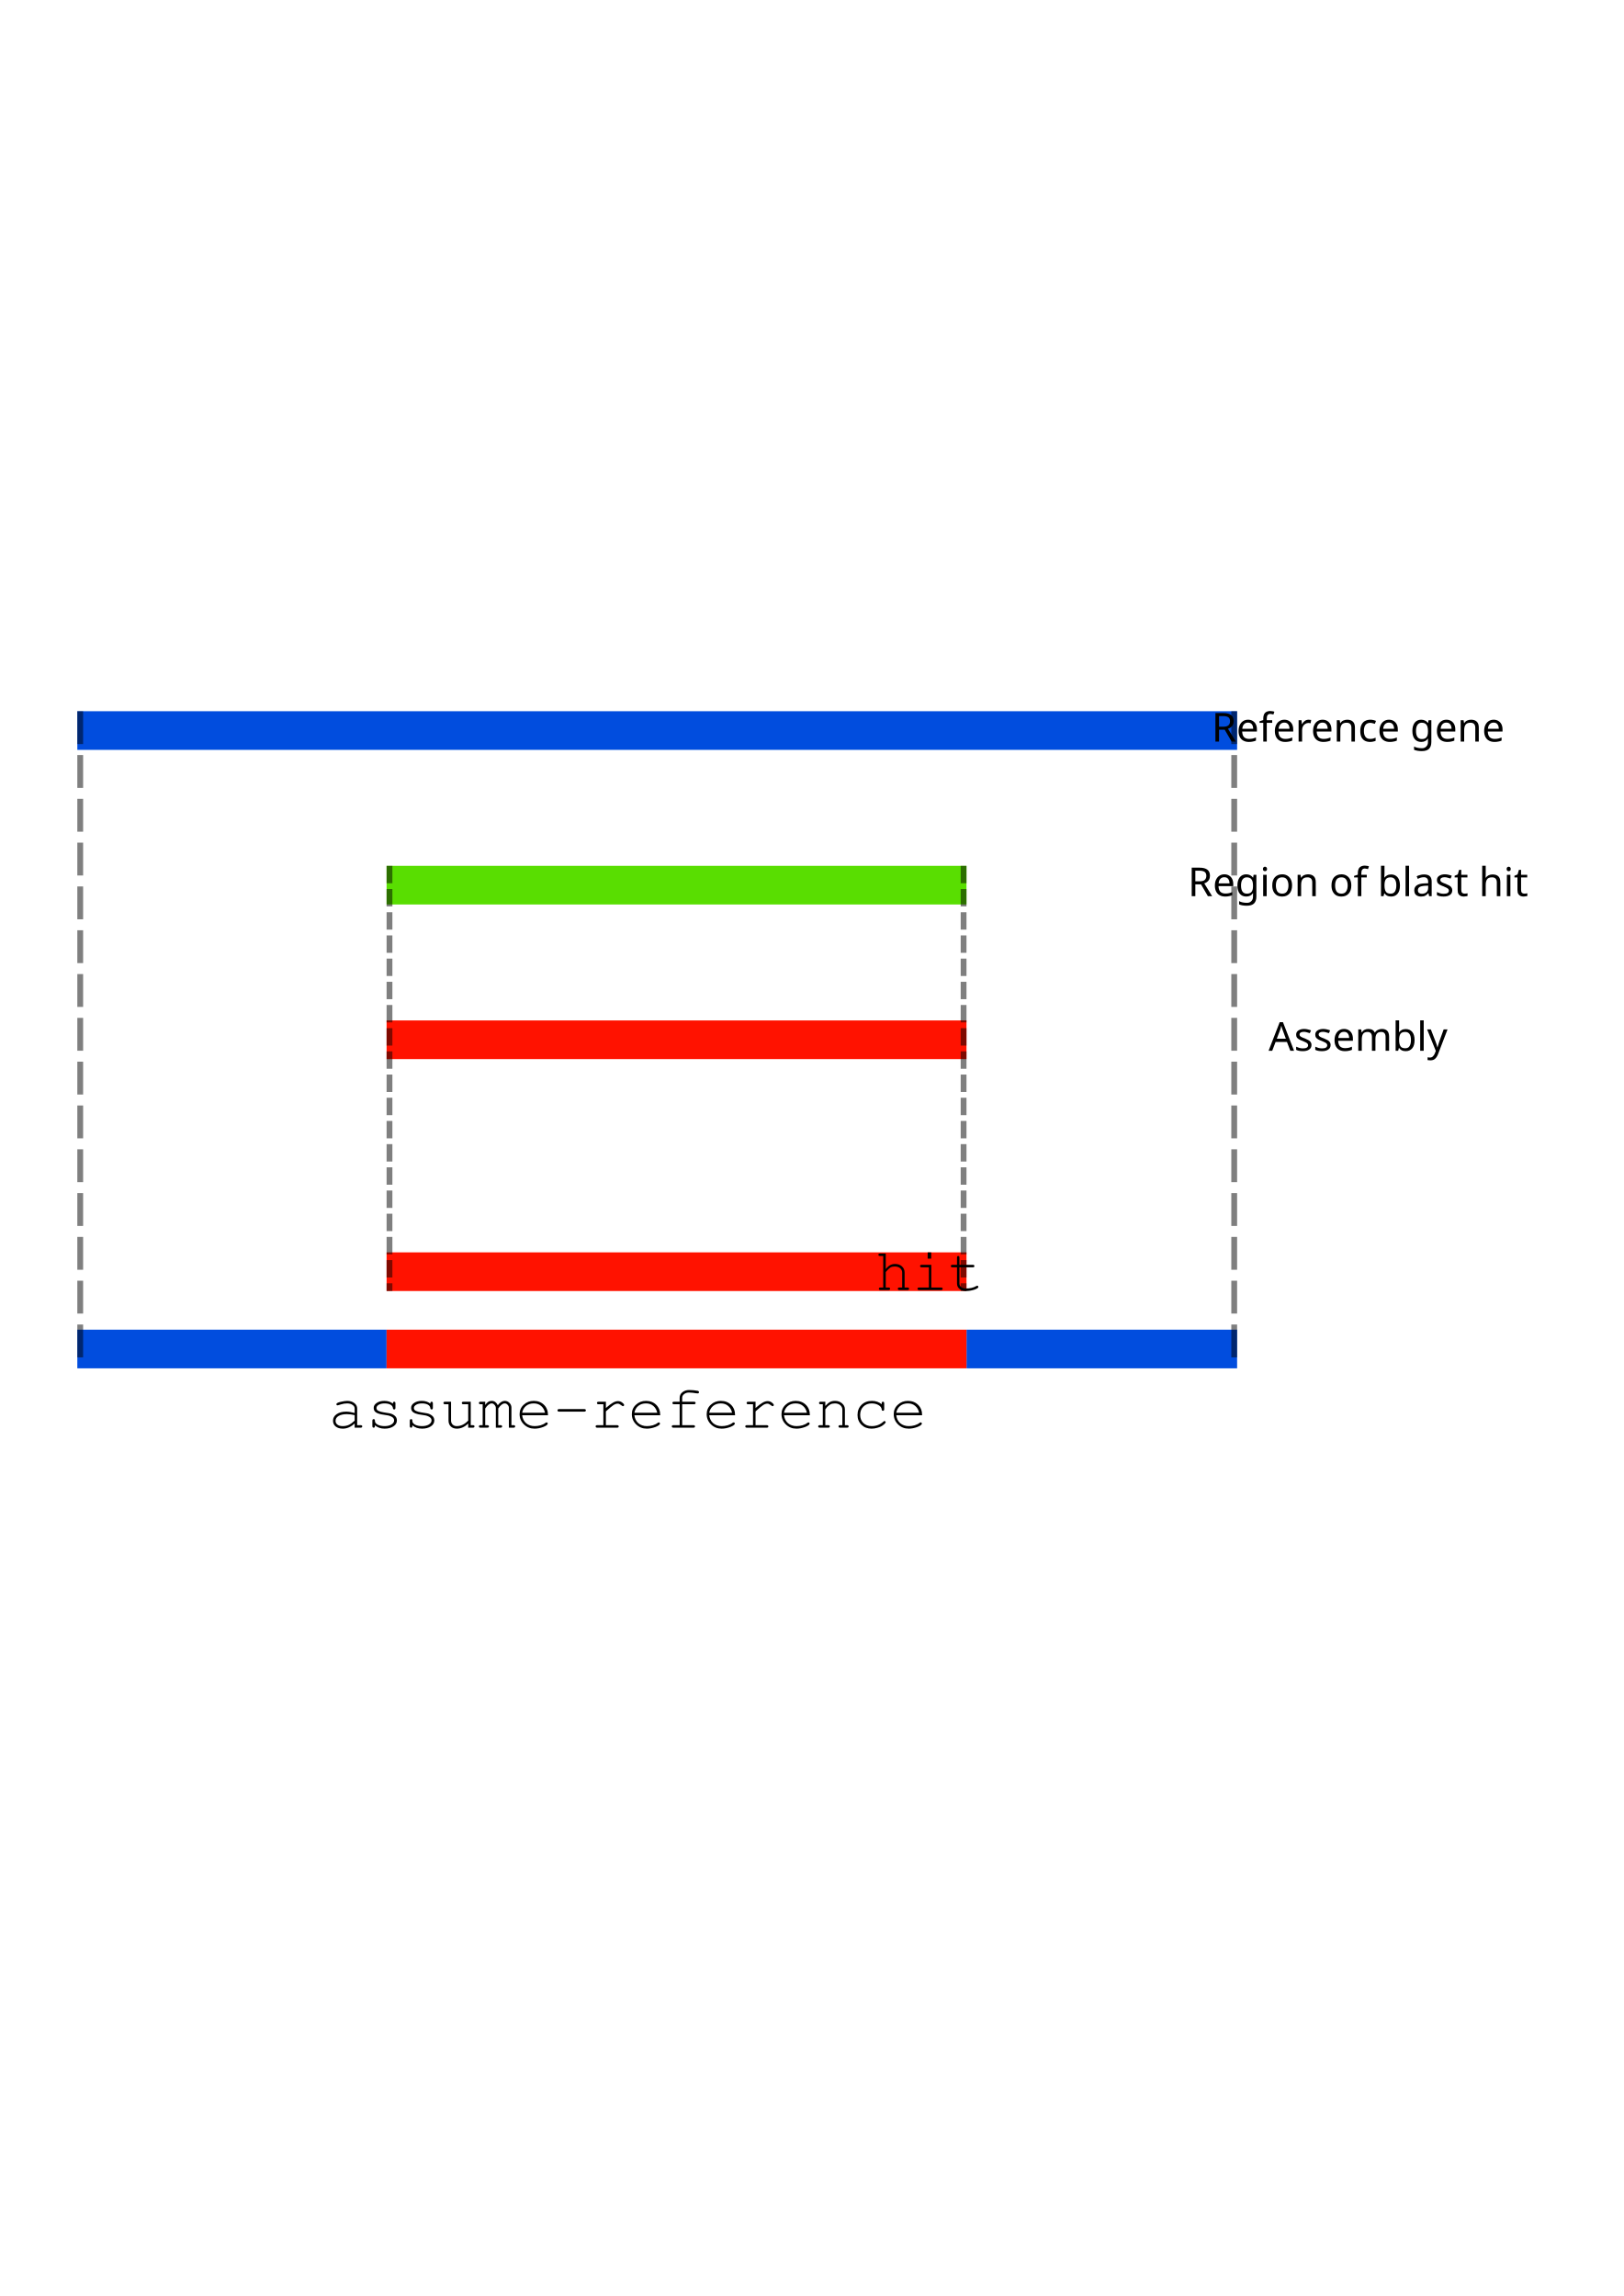
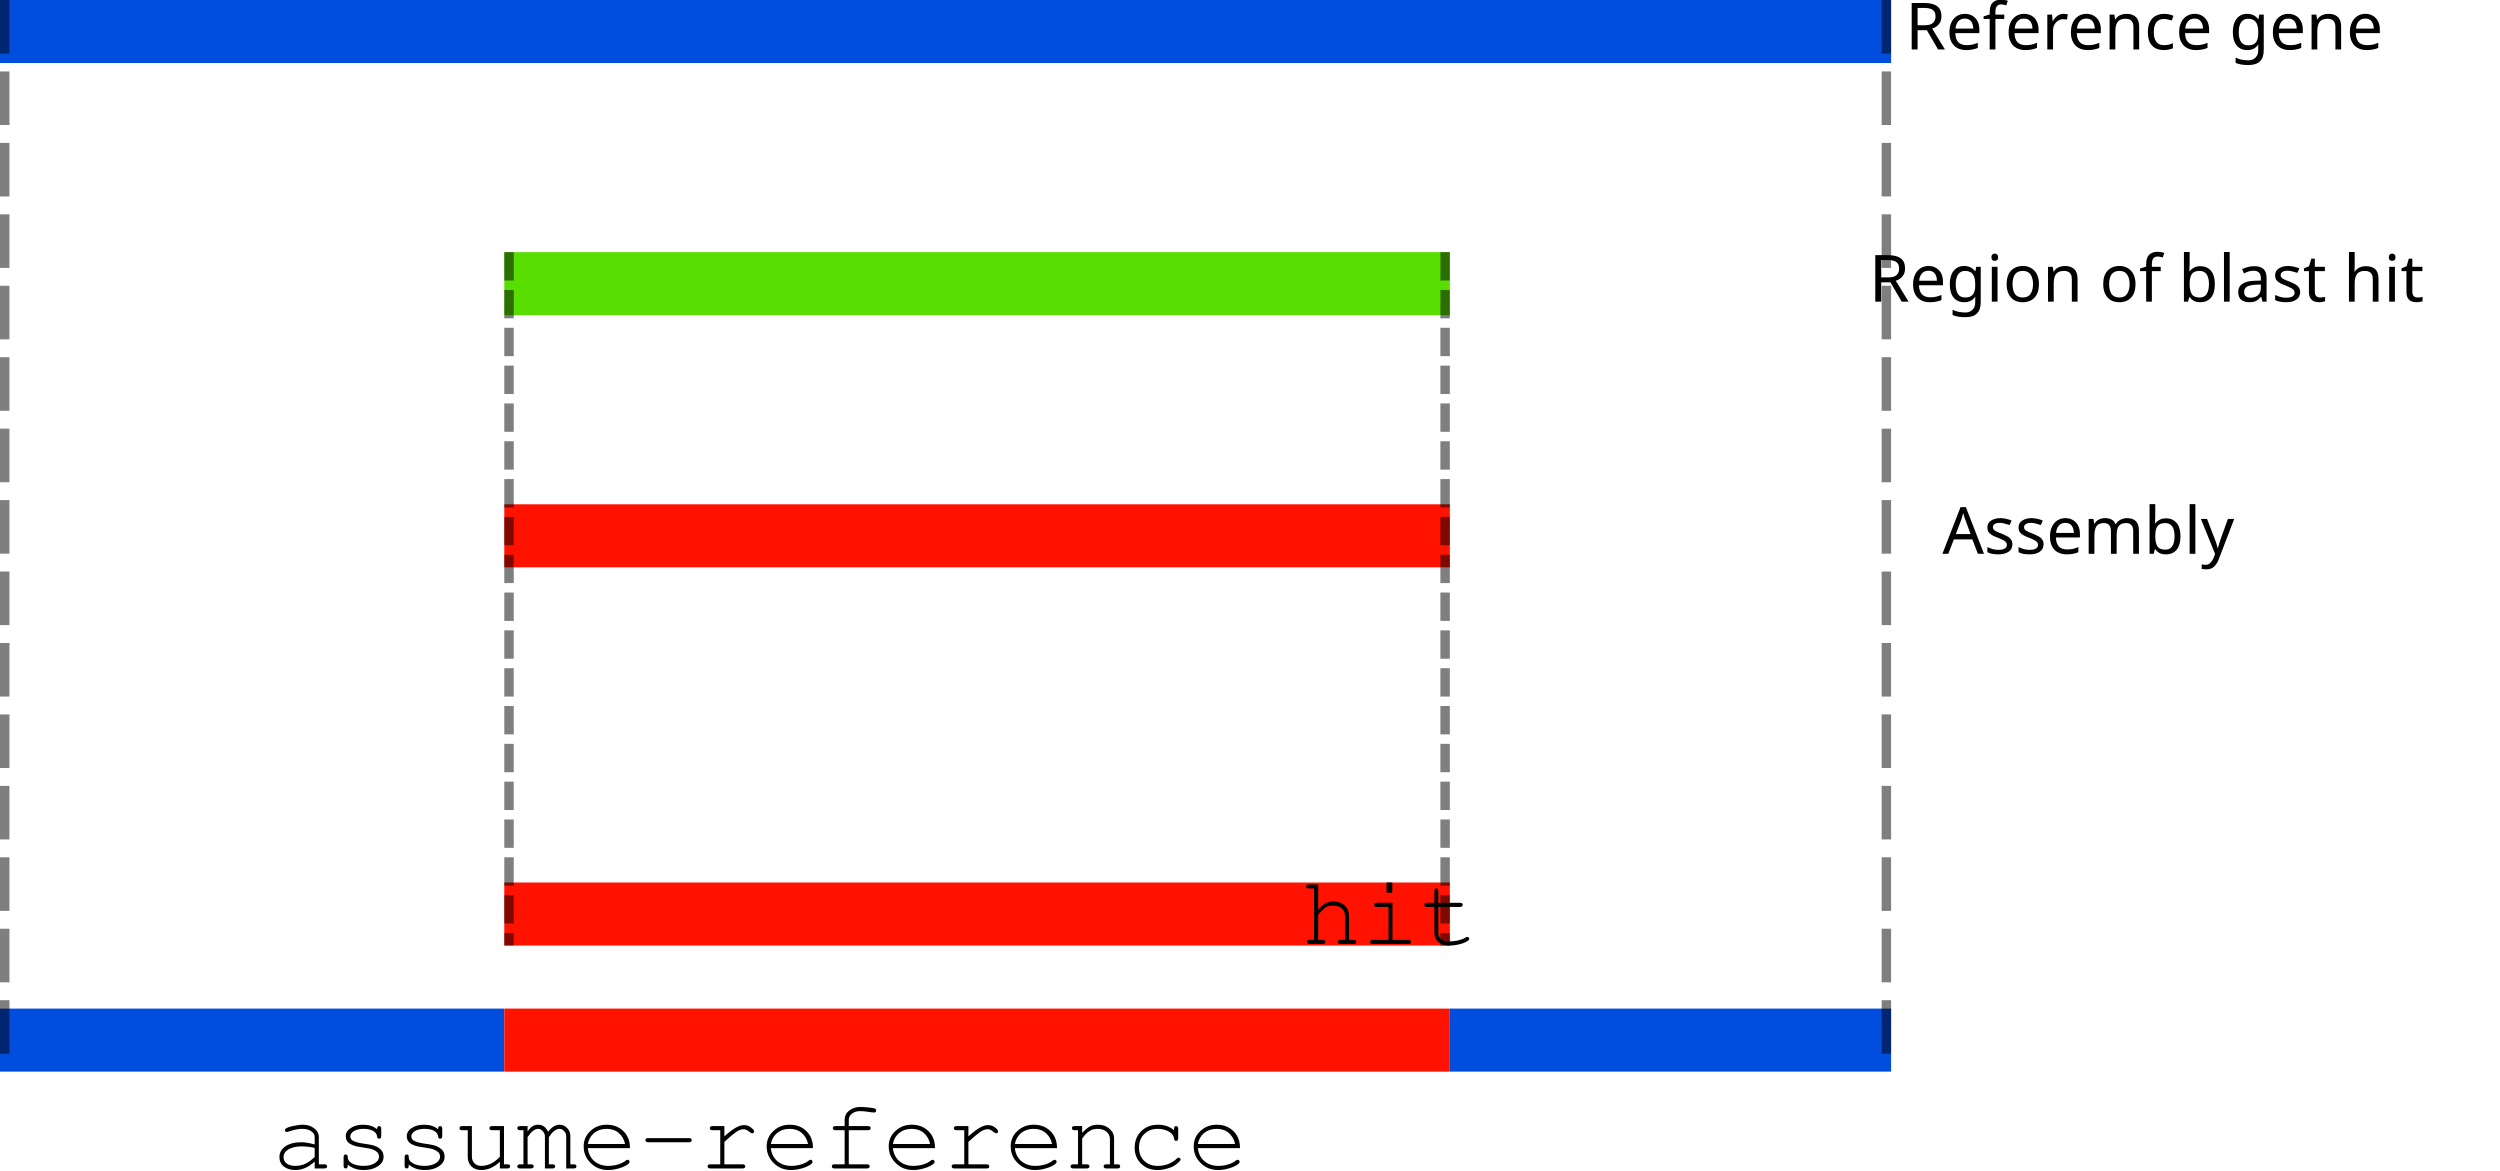
- <svg xmlns="http://www.w3.org/2000/svg" width="210mm" height="297mm" viewBox="0 0 210 297" version="1.1" id="svg8">
+ <svg xmlns="http://www.w3.org/2000/svg" width="198.297mm" height="92.806mm" viewBox="0 0 198.297 92.806" version="1.1" id="svg8">
  <defs id="defs2">
    </defs>
-   <g id="layer1">
+   <g id="layer1" transform="translate(-10,-91.99999)">
    <g id="g4698">
      <rect y="92" x="10" height="5" width="150" id="rect4674" style="opacity:1;vector-effect:none;fill:#014dde;fill-opacity:1;fill-rule:evenodd;stroke:none;stroke-width:0;stroke-linecap:butt;stroke-linejoin:round;stroke-miterlimit:10;stroke-dasharray:none;stroke-dashoffset:0;stroke-opacity:1" />
-       <text id="text4693" y="95.925" x="180.34" style="font-style:normal;font-weight:normal;font-size:5.166px;line-height:125%;font-family:sans-serif;text-align:center;letter-spacing:0px;word-spacing:0px;text-anchor:middle;fill:#000000;fill-opacity:1;stroke:none;stroke-width:1.033px;stroke-linecap:butt;stroke-linejoin:miter;stroke-opacity:1" xml:space="preserve">
-         <tspan style="stroke-width:1.033px" y="95.925" x="180.34" id="tspan4691">Reference gene</tspan>
+       <text id="text4693" y="95.925" x="184.778" style="font-style:normal;font-weight:normal;font-size:5.166px;line-height:125%;font-family:sans-serif;text-align:center;letter-spacing:0px;word-spacing:0px;text-anchor:middle;fill:#000000;fill-opacity:1;stroke:none;stroke-width:1.033px;stroke-linecap:butt;stroke-linejoin:miter;stroke-opacity:1" xml:space="preserve">
+         <tspan style="stroke-width:1.033px" y="95.925" x="184.778" id="tspan4691">Reference gene</tspan>
      </text>
      <rect y="172" x="10" height="5" width="40" id="rect4674-4" style="opacity:1;vector-effect:none;fill:#014dde;fill-opacity:1;fill-rule:evenodd;stroke:none;stroke-width:0;stroke-linecap:butt;stroke-linejoin:round;stroke-miterlimit:10;stroke-dasharray:none;stroke-dashoffset:0;stroke-opacity:1" />
      <rect y="172" x="125" height="5" width="35" id="rect4674-77" style="opacity:1;vector-effect:none;fill:#014dde;fill-opacity:1;fill-rule:evenodd;stroke:none;stroke-width:0;stroke-linecap:butt;stroke-linejoin:round;stroke-miterlimit:10;stroke-dasharray:none;stroke-dashoffset:0;stroke-opacity:1" />
    </g>
    <g transform="translate(0,20)" id="g4698-6">
      <rect y="92" x="50" height="5" width="75" id="rect4674-7" style="opacity:1;vector-effect:none;fill:#59de01;fill-opacity:1;fill-rule:evenodd;stroke:none;stroke-width:0;stroke-linecap:butt;stroke-linejoin:round;stroke-miterlimit:10;stroke-dasharray:none;stroke-dashoffset:0;stroke-opacity:1" />
-       <text id="text4693-5" y="95.925" x="180.34" style="font-style:normal;font-weight:normal;font-size:5.166px;line-height:125%;font-family:sans-serif;text-align:center;letter-spacing:0px;word-spacing:0px;text-anchor:middle;fill:#000000;fill-opacity:1;stroke:none;stroke-width:1.033px;stroke-linecap:butt;stroke-linejoin:miter;stroke-opacity:1" xml:space="preserve">
-         <tspan style="stroke-width:1.033px" y="95.925" x="180.34" id="tspan4691-3">Region of blast hit</tspan>
+       <text id="text4693-5" y="95.925" x="184.957" style="font-style:normal;font-weight:normal;font-size:5.166px;line-height:125%;font-family:sans-serif;text-align:center;letter-spacing:0px;word-spacing:0px;text-anchor:middle;fill:#000000;fill-opacity:1;stroke:none;stroke-width:1.033px;stroke-linecap:butt;stroke-linejoin:miter;stroke-opacity:1" xml:space="preserve">
+         <tspan style="stroke-width:1.033px" y="95.925" x="184.957" id="tspan4691-3">Region of blast hit</tspan>
      </text>
    </g>
    <g transform="translate(0,40)" id="g4698-5">
      <rect y="92" x="50" height="5" width="75" id="rect4674-6" style="opacity:1;vector-effect:none;fill:#ff1200;fill-opacity:1;fill-rule:evenodd;stroke:none;stroke-width:0;stroke-linecap:butt;stroke-linejoin:round;stroke-miterlimit:10;stroke-dasharray:none;stroke-dashoffset:0;stroke-opacity:1" />
      <text id="text4693-2" y="95.925" x="180.34" style="font-style:normal;font-weight:normal;font-size:5.166px;line-height:125%;font-family:sans-serif;text-align:center;letter-spacing:0px;word-spacing:0px;text-anchor:middle;fill:#000000;fill-opacity:1;stroke:none;stroke-width:1.033px;stroke-linecap:butt;stroke-linejoin:miter;stroke-opacity:1" xml:space="preserve">
        <tspan style="stroke-width:1.033px" y="95.925" x="180.34" id="tspan4691-9">Assembly</tspan>
      </text>
    </g>
    <g transform="translate(0,70)" id="g4698-5-1">
      <rect y="92" x="50" height="5" width="75" id="rect4674-6-2" style="opacity:1;vector-effect:none;fill:#ff1200;fill-opacity:1;fill-rule:evenodd;stroke:none;stroke-width:0;stroke-linecap:butt;stroke-linejoin:round;stroke-miterlimit:10;stroke-dasharray:none;stroke-dashoffset:0;stroke-opacity:1" />
      <text id="text4693-2-7" y="96.875" x="136.695" style="font-style:normal;font-variant:normal;font-weight:normal;font-stretch:normal;font-size:7.812px;line-height:125%;font-family:FreeMono;-inkscape-font-specification:'FreeMono, Normal';font-variant-ligatures:normal;font-variant-caps:normal;font-variant-numeric:normal;font-feature-settings:normal;text-align:center;letter-spacing:0px;word-spacing:0px;writing-mode:lr-tb;text-anchor:middle;fill:#000000;fill-opacity:1;stroke:none;stroke-width:1.563px;stroke-linecap:butt;stroke-linejoin:miter;stroke-opacity:1" xml:space="preserve">
        <tspan style="font-style:normal;font-variant:normal;font-weight:normal;font-stretch:normal;font-size:7.812px;font-family:FreeMono;-inkscape-font-specification:'FreeMono, Normal';font-variant-ligatures:normal;font-variant-caps:normal;font-variant-numeric:normal;font-feature-settings:normal;text-align:center;writing-mode:lr-tb;text-anchor:middle;stroke-width:1.563px" y="96.875" x="136.695" id="tspan4691-9-0">hit</tspan>
      </text>
      <path style="opacity:0.5;fill:#939b7e;fill-opacity:1;fill-rule:evenodd;stroke:#000000;stroke-width:0.75;stroke-linecap:butt;stroke-linejoin:miter;stroke-miterlimit:4;stroke-dasharray:2.25, 0.75;stroke-dashoffset:0;stroke-opacity:1" d="M 50,42 V 97" id="path6297" transform="translate(0.375)" />
      <path style="opacity:0.5;fill:none;fill-rule:evenodd;stroke:#000000;stroke-width:0.75;stroke-linecap:butt;stroke-linejoin:miter;stroke-miterlimit:4;stroke-dasharray:2.25, 0.75;stroke-dashoffset:0;stroke-opacity:1" d="M 125,42 V 97" id="path6301" transform="translate(-0.375)" />
      <path style="opacity:0.5;fill:none;fill-rule:evenodd;stroke:#000000;stroke-width:0.75;stroke-linecap:butt;stroke-linejoin:miter;stroke-miterlimit:4;stroke-dasharray:2.25, 0.75;stroke-dashoffset:0;stroke-opacity:1" d="M 160,62 V 107" id="path6305" transform="matrix(1,0,0,1.888889,-0.375,-95.11111)" />
      <path style="opacity:0.5;fill:none;fill-rule:evenodd;stroke:#000000;stroke-width:0.75;stroke-linecap:butt;stroke-linejoin:miter;stroke-miterlimit:4;stroke-dasharray:2.25, 0.75;stroke-dashoffset:0;stroke-opacity:1" d="M 10,62 V 107" id="path6309" transform="matrix(1,0,0,1.888889,0.375,-95.11111)" />
    </g>
    <g transform="translate(0,80)" id="g4698-5-1-2">
      <rect y="92" x="50" height="5" width="75" id="rect4674-6-2-5" style="opacity:1;vector-effect:none;fill:#ff1200;fill-opacity:1;fill-rule:evenodd;stroke:none;stroke-width:0;stroke-linecap:butt;stroke-linejoin:round;stroke-miterlimit:10;stroke-dasharray:none;stroke-dashoffset:0;stroke-opacity:1" />
-       <text id="text4693-2-7-4" y="104.677" x="98.139" style="font-style:normal;font-variant:normal;font-weight:normal;font-stretch:normal;font-size:8.065px;line-height:125%;font-family:FreeMono;-inkscape-font-specification:'FreeMono, Normal';font-variant-ligatures:normal;font-variant-caps:normal;font-variant-numeric:normal;font-feature-settings:normal;text-align:center;letter-spacing:0px;word-spacing:0px;writing-mode:lr-tb;text-anchor:middle;fill:#000000;fill-opacity:1;stroke:none;stroke-width:1.613px;stroke-linecap:butt;stroke-linejoin:miter;stroke-opacity:1" xml:space="preserve">
-         <tspan style="font-style:normal;font-variant:normal;font-weight:normal;font-stretch:normal;font-size:8.065px;font-family:FreeMono;-inkscape-font-specification:'FreeMono, Normal';font-variant-ligatures:normal;font-variant-caps:normal;font-variant-numeric:normal;font-feature-settings:normal;text-align:center;writing-mode:lr-tb;text-anchor:middle;stroke-width:1.613px" y="104.677" x="98.139" id="tspan4691-9-0-0">assume-reference</tspan>
+       <text id="text4693-2-7-4" y="104.677" x="87.232" style="font-style:normal;font-variant:normal;font-weight:normal;font-stretch:normal;font-size:8.065px;line-height:125%;font-family:FreeMono;-inkscape-font-specification:'FreeMono, Normal';font-variant-ligatures:normal;font-variant-caps:normal;font-variant-numeric:normal;font-feature-settings:normal;text-align:center;letter-spacing:0px;word-spacing:0px;writing-mode:lr-tb;text-anchor:middle;fill:#000000;fill-opacity:1;stroke:none;stroke-width:1.613px;stroke-linecap:butt;stroke-linejoin:miter;stroke-opacity:1" xml:space="preserve">
+         <tspan style="font-style:normal;font-variant:normal;font-weight:normal;font-stretch:normal;font-size:8.065px;font-family:FreeMono;-inkscape-font-specification:'FreeMono, Normal';font-variant-ligatures:normal;font-variant-caps:normal;font-variant-numeric:normal;font-feature-settings:normal;text-align:center;writing-mode:lr-tb;text-anchor:middle;stroke-width:1.613px" y="104.677" x="87.232" id="tspan4691-9-0-0">assume-reference</tspan>
      </text>
    </g>
  </g>
</svg>
